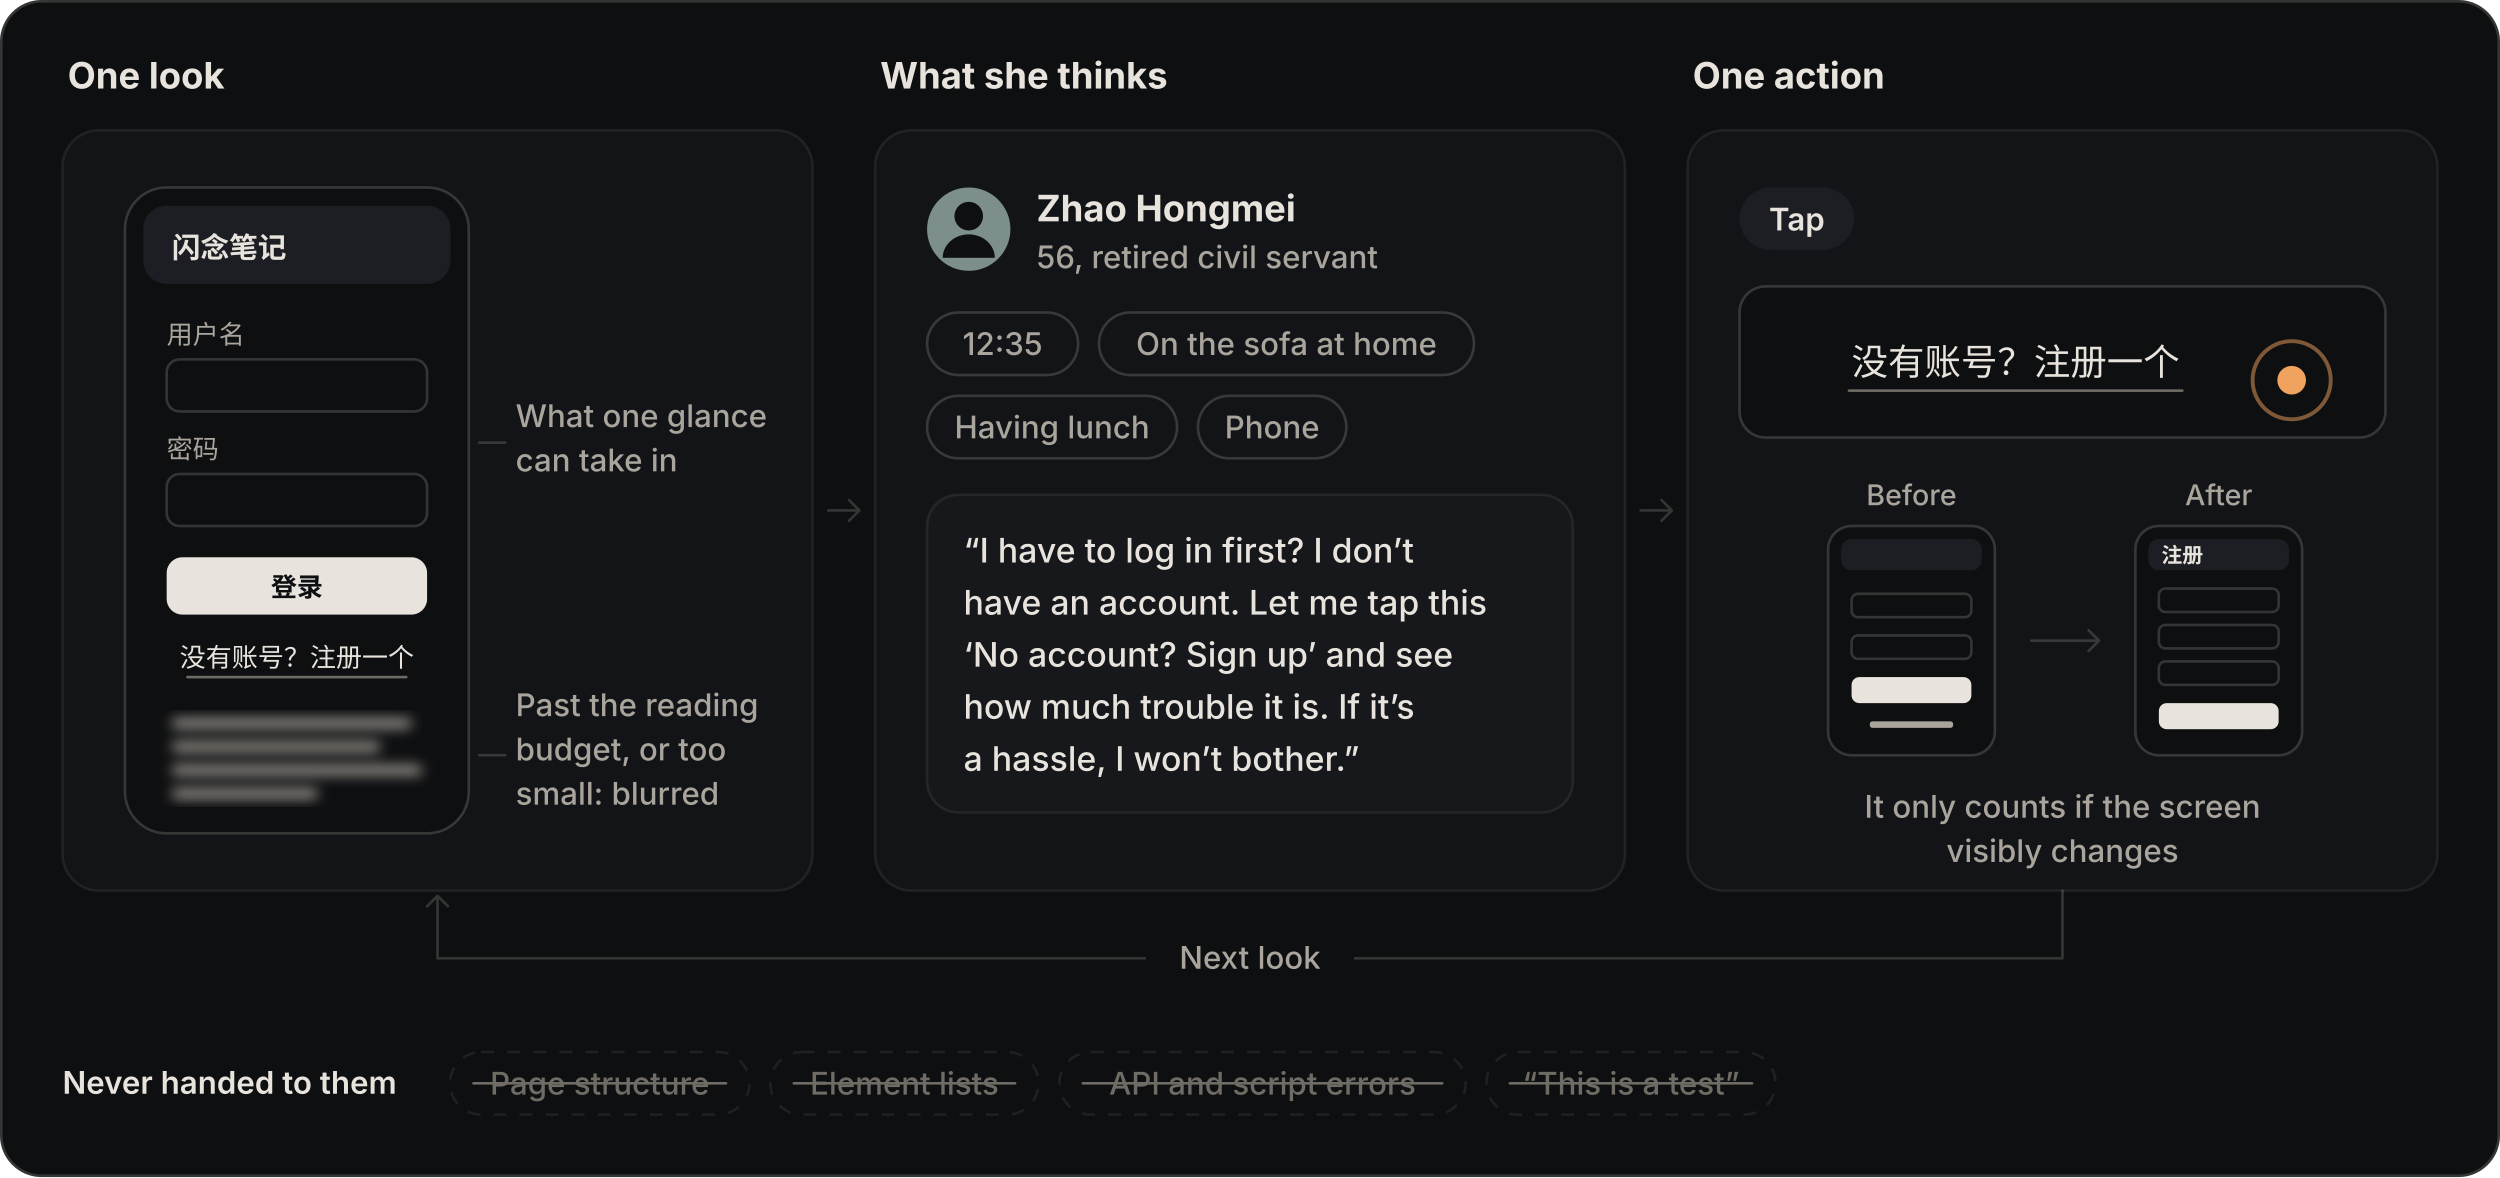
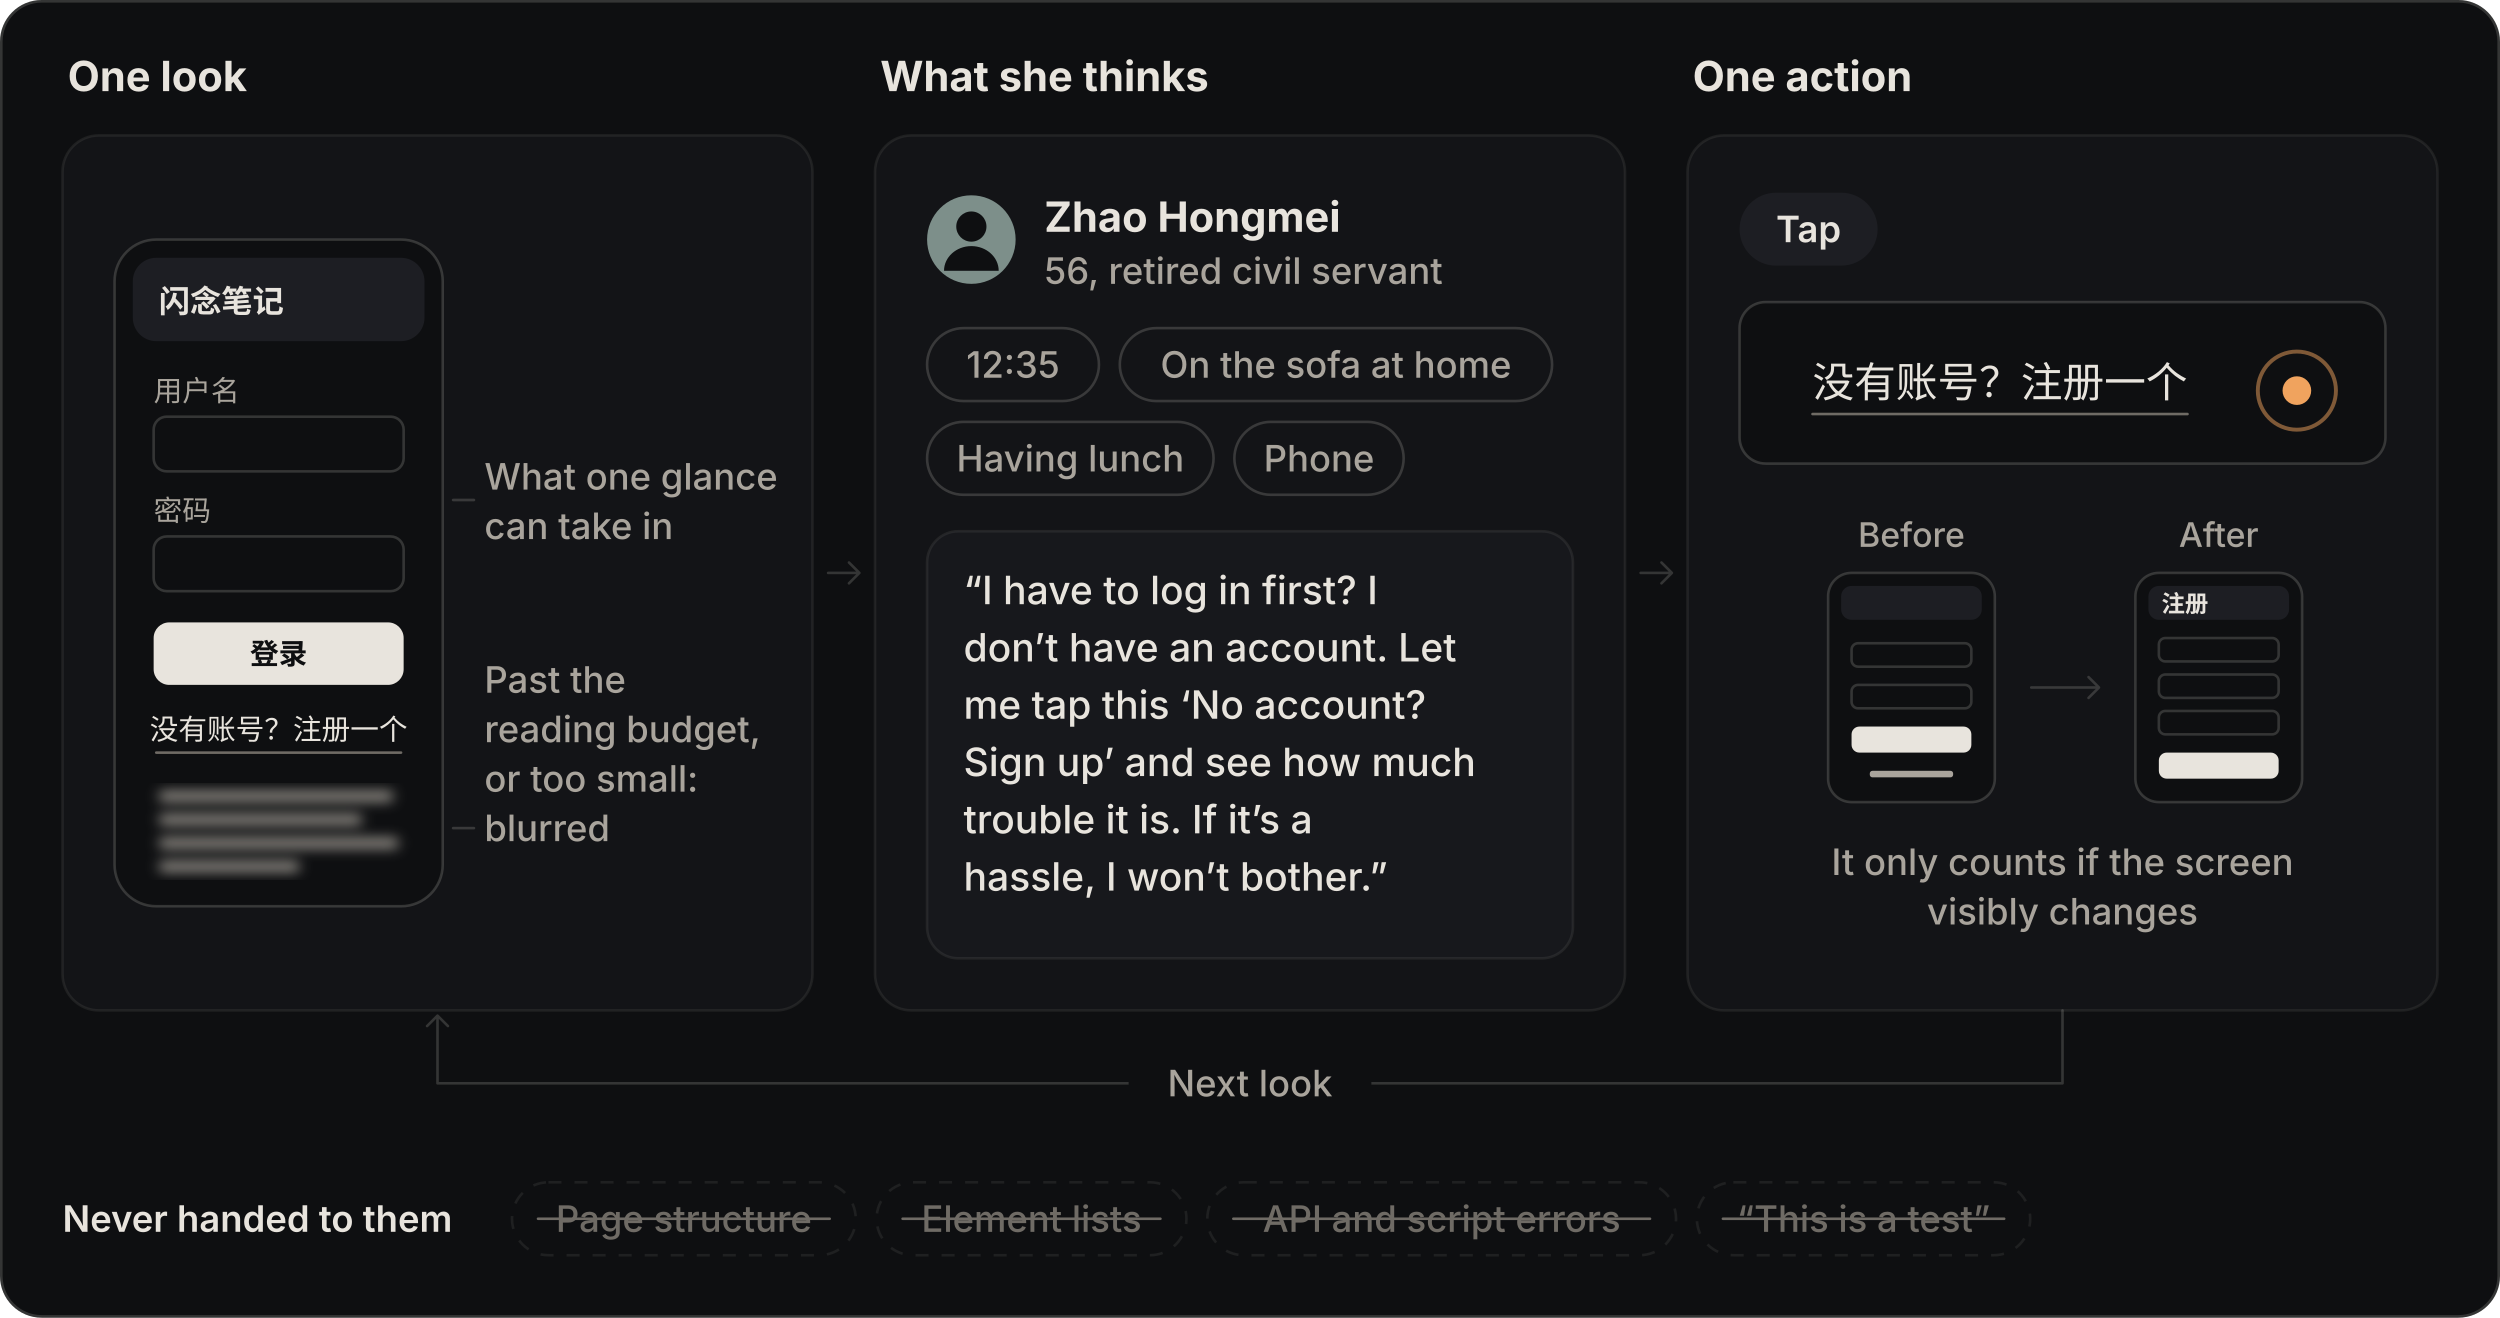
- <svg xmlns="http://www.w3.org/2000/svg" class="fig fig-screen fig-n3" viewBox="0 0 960 452" width="960" height="452" role="img" aria-label="How a resident uses a product: they see only the screenshot, and whatever is past their reading budget or too small is blurred; they say what they think and name one action for their hand; it only counts if the screen visibly changes. Page structure, element lists and API or script errors are never handed to them, and they do not know it is a test." xml:lang="en">
-   <style>.fig text{font-family:Inter,ui-sans-serif,system-ui,-apple-system,"Segoe UI","PingFang SC","Hiragino Sans GB","Microsoft YaHei","Noto Sans CJK SC","Noto Sans SC",sans-serif}.fig .t{fill:#e8e4dd;font-size:13px;font-weight:450}.fig .t-d{fill:#e8e4dd}.fig .t-m{fill:#a9a49c}.fig .t-s{fill:#6f6b65}.fig .t-inv{fill:#0e0f11}.fig .t-link{fill:#cfd8d5}.fig .t-danger{fill:#c97c7c}.fig .t-mono{font-family:ui-monospace,SFMono-Regular,Menlo,Consolas,"Liberation Mono","Noto Sans Mono CJK SC",monospace}.fig .t-sb{font-weight:600}.fig .t-b{font-weight:700}.fig .t-mid{text-anchor:middle}.fig .t-end{text-anchor:end}.fig .t-num{font-variant-numeric:tabular-nums}.fig .t-8{font-size:8px}.fig .t-10{font-size:10px}.fig .t-11{font-size:11px}.fig .t-12{font-size:12px}.fig .t-13{font-size:13px}.fig .t-14{font-size:14px}.fig .t-15{font-size:15px}.fig .t-17{font-size:17px}.fig .t-19{font-size:19px}.fig .t-22{font-size:22px}.fig .t-24{font-size:24px;letter-spacing:-0.01em}.fig .t-60{font-size:60px;letter-spacing:-0.03em}.fig .f-bg,.fig .f-card{fill:#0e0f11}.fig .f-raised{fill:#131417}.fig .f-surface{fill:#17181c}.fig .f-hover{fill:#1d1e23}.fig .f-fg{fill:#e8e4dd}.fig .f-muted{fill:#a9a49c}.fig .f-subtle{fill:#6f6b65}.fig .f-sage{fill:#7d8f8a}.fig .f-avatar{fill:#6f6b65}.fig .f-accent{fill:#f0a35e}.fig .f-accent-soft{fill:rgb(240 163 94 / 0.12)}.fig .f-danger{fill:#c97c7c}.fig .no-fill{fill:none}.fig .s-line{stroke:rgb(232 228 221 / 0.08)}.fig .s-strong{stroke:rgb(232 228 221 / 0.18)}.fig .s-muted{stroke:#6f6b65}.fig .s-fg{stroke:#e8e4dd}.fig .s-sage{stroke:#7d8f8a}.fig .s-accent{stroke:#f0a35e;stroke-width:1.5}.fig .s-danger{stroke:#c97c7c}.fig .s-card{stroke:#0e0f11;stroke-width:2}.fig .sw-2{stroke-width:2}.fig .dashed{stroke-dasharray:5 5}.fig .faint{opacity:0.45}.fig path,.fig line{stroke-linecap:round;stroke-linejoin:round}.fig .dot{fill:none;stroke-width:4.6;stroke-linecap:round}.fig .dot-off{stroke:rgb(232 228 221 / 0.18)}.fig .dot-on{stroke:#7d8f8a}.fig .now{opacity:0}.fig-n3 .now{animation:fig-now-3 7.8s cubic-bezier(0.2,0,0,1) infinite}.fig-n4 .now{animation:fig-now-4 10.4s cubic-bezier(0.2,0,0,1) infinite}.fig-n7 .now{animation:fig-now-7 18.2s cubic-bezier(0.2,0,0,1) infinite}.fig .now-2{animation-delay:2.6s}.fig .now-3{animation-delay:5.2s}.fig .now-4{animation-delay:7.8s}.fig .now-5{animation-delay:10.4s}.fig .now-6{animation-delay:13s}.fig .now-7{animation-delay:15.6s}@keyframes fig-now-3{0%{opacity:0}4%,29%{opacity:1}33.3%,100%{opacity:0}}@keyframes fig-now-4{0%{opacity:0}3%,22%{opacity:1}25%,100%{opacity:0}}@keyframes fig-now-7{0%{opacity:0}1.8%,12.5%{opacity:1}14.28%,100%{opacity:0}}.fig .ripple{opacity:0.5;transform-box:fill-box;transform-origin:center;animation:fig-ripple 2.6s cubic-bezier(0.2,0,0,1) infinite}@keyframes fig-ripple{0%{opacity:0.9;transform:scale(0.4)}70%,100%{opacity:0;transform:scale(1.5)}}.fig .breath{animation:fig-breath 5000ms cubic-bezier(0.45,0,0.55,1) infinite}@keyframes fig-breath{0%,100%{opacity:0.35}50%{opacity:1}}.fig .tw{animation:fig-twinkle 9s cubic-bezier(0.45,0,0.55,1) infinite}.fig .tw-2{animation-delay:-2.2s}.fig .tw-3{animation-delay:-4.6s}.fig .tw-4{animation-delay:-6.9s}@keyframes fig-twinkle{0%,38%,100%{opacity:1}46%,72%{opacity:0.12}80%{opacity:1}}.fig .px-a{fill:#7d8f8a}.fig .px-b{fill:#c2cfcb}.fig .px-lit{fill:#f0a35e}.fig .px-dim{fill:#0e0f11;opacity:.5}@media (prefers-reduced-motion:reduce){.fig *{animation:none!important}}</style>
+ <svg xmlns="http://www.w3.org/2000/svg" class="fig fig-screen fig-n3" viewBox="0 0 960 506" width="960" height="506" role="img" aria-label="How a resident uses a product: they see only the screenshot, and whatever is past their reading budget or too small is blurred; they say what they think and name one action for their hand; it only counts if the screen visibly changes. Page structure, element lists and API or script errors are never handed to them, and they do not know it is a test." xml:lang="en">
+   <style>.fig text{font-family:Inter,ui-sans-serif,system-ui,-apple-system,"Segoe UI","PingFang SC","Hiragino Sans GB","Microsoft YaHei","Noto Sans CJK SC","Noto Sans SC",sans-serif}.fig .t{fill:#e8e4dd;font-size:13px;font-weight:450}.fig .t-d{fill:#e8e4dd}.fig .t-m{fill:#a9a49c}.fig .t-s{fill:#6f6b65}.fig .t-inv{fill:#0e0f11}.fig .t-link{fill:#cfd8d5}.fig .t-danger{fill:#c97c7c}.fig .t-mono{font-family:ui-monospace,SFMono-Regular,Menlo,Consolas,"Liberation Mono","Noto Sans Mono CJK SC",monospace}.fig .t-sb{font-weight:600}.fig .t-b{font-weight:700}.fig .t-mid{text-anchor:middle}.fig .t-end{text-anchor:end}.fig .t-num{font-variant-numeric:tabular-nums}.fig .t-9{font-size:9px}.fig .t-11{font-size:11px}.fig .t-12{font-size:12px}.fig .t-13{font-size:13px}.fig .t-14{font-size:14px}.fig .t-15{font-size:15px}.fig .t-16{font-size:16px}.fig .t-19{font-size:19px}.fig .t-24{font-size:24px;letter-spacing:-0.01em}.fig .t-60{font-size:60px;letter-spacing:-0.03em}.fig .f-bg,.fig .f-card{fill:#0e0f11}.fig .f-raised{fill:#131417}.fig .f-surface{fill:#17181c}.fig .f-hover{fill:#1d1e23}.fig .f-fg{fill:#e8e4dd}.fig .f-muted{fill:#a9a49c}.fig .f-subtle{fill:#6f6b65}.fig .f-sage{fill:#7d8f8a}.fig .f-avatar{fill:#6f6b65}.fig .f-accent{fill:#f0a35e}.fig .f-accent-soft{fill:rgb(240 163 94 / 0.12)}.fig .f-danger{fill:#c97c7c}.fig .no-fill{fill:none}.fig .s-line{stroke:rgb(232 228 221 / 0.08)}.fig .s-strong{stroke:rgb(232 228 221 / 0.18)}.fig .s-muted{stroke:#6f6b65}.fig .s-fg{stroke:#e8e4dd}.fig .s-sage{stroke:#7d8f8a}.fig .s-accent{stroke:#f0a35e;stroke-width:1.5}.fig .s-danger{stroke:#c97c7c}.fig .s-card{stroke:#0e0f11;stroke-width:2}.fig .sw-2{stroke-width:2}.fig .dashed{stroke-dasharray:5 5}.fig .faint{opacity:0.45}.fig path,.fig line{stroke-linecap:round;stroke-linejoin:round}.fig .dot{fill:none;stroke-width:4.6;stroke-linecap:round}.fig .dot-off{stroke:rgb(232 228 221 / 0.18)}.fig .dot-on{stroke:#7d8f8a}.fig .now{opacity:0}.fig-n3 .now{animation:fig-now-3 7.8s cubic-bezier(0.2,0,0,1) infinite}.fig-n4 .now{animation:fig-now-4 10.4s cubic-bezier(0.2,0,0,1) infinite}.fig-n7 .now{animation:fig-now-7 18.2s cubic-bezier(0.2,0,0,1) infinite}.fig .now-2{animation-delay:2.6s}.fig .now-3{animation-delay:5.2s}.fig .now-4{animation-delay:7.8s}.fig .now-5{animation-delay:10.4s}.fig .now-6{animation-delay:13s}.fig .now-7{animation-delay:15.6s}@keyframes fig-now-3{0%{opacity:0}4%,29%{opacity:1}33.3%,100%{opacity:0}}@keyframes fig-now-4{0%{opacity:0}3%,22%{opacity:1}25%,100%{opacity:0}}@keyframes fig-now-7{0%{opacity:0}1.8%,12.5%{opacity:1}14.28%,100%{opacity:0}}.fig .ripple{opacity:0.5;transform-box:fill-box;transform-origin:center;animation:fig-ripple 2.6s cubic-bezier(0.2,0,0,1) infinite}@keyframes fig-ripple{0%{opacity:0.9;transform:scale(0.4)}70%,100%{opacity:0;transform:scale(1.5)}}.fig .breath{animation:fig-breath 5000ms cubic-bezier(0.45,0,0.55,1) infinite}@keyframes fig-breath{0%,100%{opacity:0.35}50%{opacity:1}}.fig .tw{animation:fig-twinkle 9s cubic-bezier(0.45,0,0.55,1) infinite}.fig .tw-2{animation-delay:-2.2s}.fig .tw-3{animation-delay:-4.6s}.fig .tw-4{animation-delay:-6.9s}@keyframes fig-twinkle{0%,38%,100%{opacity:1}46%,72%{opacity:0.12}80%{opacity:1}}.fig .px-a{fill:#7d8f8a}.fig .px-b{fill:#c2cfcb}.fig .px-lit{fill:#f0a35e}.fig .px-dim{fill:#0e0f11;opacity:.5}@media (prefers-reduced-motion:reduce){.fig *{animation:none!important}}</style>
  <defs>
    <clipPath id="fig-card">
-       <rect width="960" height="452" rx="16" />
+       <rect width="960" height="506" rx="16" />
    </clipPath>
  </defs>
  <g clip-path="url(#fig-card)">
-     <rect width="960" height="452" fill="#0e0f11" />
+     <rect width="960" height="506" fill="#0e0f11" />
    <defs>
      <filter id="fig-blur" x="-10%" y="-10%" width="120%" height="120%">
        <feGaussianBlur stdDeviation="2.4" />
      </filter>
    </defs>
-     <text x="26" y="34" class="t t-d t-b t-14">One look</text>
-     <rect x="24" y="50" width="288" height="292" rx="14" class="f-raised s-line" />
+     <text x="26" y="35" class="t t-d t-b t-16">One look</text>
+     <rect x="24" y="52" width="288" height="336" rx="14" class="f-raised s-line" />
    <g class="now now-1" aria-hidden="true">
-       <rect x="24" y="50" width="288" height="292" rx="14" class="no-fill s-accent" />
+       <rect x="24" y="52" width="288" height="336" rx="14" class="no-fill s-accent" />
    </g>
-     <path d="M318 196L330 196M326 192L330 196L326 200" class="s-strong no-fill" />
-     <text x="338" y="34" class="t t-d t-b t-14">What she thinks</text>
-     <rect x="336" y="50" width="288" height="292" rx="14" class="f-raised s-line" />
+     <path d="M318 220L330 220M326 216L330 220L326 224" class="s-strong no-fill" />
+     <text x="338" y="35" class="t t-d t-b t-16">What she thinks</text>
+     <rect x="336" y="52" width="288" height="336" rx="14" class="f-raised s-line" />
    <g class="now now-2" aria-hidden="true">
-       <rect x="336" y="50" width="288" height="292" rx="14" class="no-fill s-accent" />
+       <rect x="336" y="52" width="288" height="336" rx="14" class="no-fill s-accent" />
    </g>
-     <path d="M630 196L642 196M638 192L642 196L638 200" class="s-strong no-fill" />
-     <text x="650" y="34" class="t t-d t-b t-14">One action</text>
-     <rect x="648" y="50" width="288" height="292" rx="14" class="f-raised s-line" />
+     <path d="M630 220L642 220M638 216L642 220L638 224" class="s-strong no-fill" />
+     <text x="650" y="35" class="t t-d t-b t-16">One action</text>
+     <rect x="648" y="52" width="288" height="336" rx="14" class="f-raised s-line" />
    <g class="now now-3" aria-hidden="true">
-       <rect x="648" y="50" width="288" height="292" rx="14" class="no-fill s-accent" />
+       <rect x="648" y="52" width="288" height="336" rx="14" class="no-fill s-accent" />
    </g>
-     <rect x="48" y="72" width="132" height="248" rx="16" class="f-bg s-strong" />
-     <rect x="55" y="79" width="118" height="30" rx="9" class="f-hover" />
-     <text x="66" y="99" class="t t-d t-sb t-11">闪念笔记</text>
-     <text x="64" y="132" class="t t-m t-10">用户名</text>
-     <rect x="64" y="138" width="100" height="20" rx="5" class="no-fill s-strong" />
-     <text x="64" y="176" class="t t-m t-10">密码</text>
-     <rect x="64" y="182" width="100" height="20" rx="5" class="no-fill s-strong" />
-     <rect x="64" y="214" width="100" height="22" rx="6" class="f-fg" />
-     <text x="114" y="229" class="t t-inv t-sb t-10 t-mid">登录</text>
-     <text x="114" y="256" class="t t-d t-10 t-mid">没有账号？注册一个</text>
-     <path d="M72 260L156 260" class="s-muted" />
+     <rect x="44" y="92" width="126" height="256" rx="16" class="f-bg s-strong" />
+     <rect x="51" y="99" width="112" height="32" rx="9" class="f-hover" />
+     <text x="61" y="120" class="t t-d t-sb t-12">闪念笔记</text>
+     <text x="59" y="154" class="t t-m t-11">用户名</text>
+     <rect x="59" y="160" width="96" height="21" rx="5" class="no-fill s-strong" />
+     <text x="59" y="200" class="t t-m t-11">密码</text>
+     <rect x="59" y="206" width="96" height="21" rx="5" class="no-fill s-strong" />
+     <rect x="59" y="239" width="96" height="24" rx="6" class="f-fg" />
+     <text x="107" y="255" class="t t-inv t-sb t-11 t-mid">登录</text>
+     <text x="107" y="284" class="t t-d t-11 t-mid">没有账号？注册一个</text>
+     <path d="M60 289L154 289" class="s-muted" />
    <g filter="url(#fig-blur)">
-       <rect x="66" y="276" width="92" height="3.5" rx="1.5" class="f-muted" />
-       <rect x="66" y="285" width="80" height="3.5" rx="1.5" class="f-muted" />
-       <rect x="66" y="294" width="96" height="3.5" rx="1.5" class="f-muted" />
-       <rect x="66" y="303" width="56" height="3.5" rx="1.5" class="f-muted" />
+       <rect x="61" y="304" width="90" height="3.5" rx="1.5" class="f-muted" />
+       <rect x="61" y="313" width="78" height="3.5" rx="1.5" class="f-muted" />
+       <rect x="61" y="322" width="92" height="3.5" rx="1.5" class="f-muted" />
+       <rect x="61" y="331" width="54" height="3.5" rx="1.5" class="f-muted" />
    </g>
-     <path d="M184 170L194 170" class="s-strong" />
-     <text x="198" y="164" class="t t-m t-12">What one glance</text>
-     <text x="198" y="181" class="t t-m t-12">can take in</text>
-     <path d="M184 290L194 290" class="s-strong" />
-     <text x="198" y="275" class="t t-m t-12">Past the reading</text>
-     <text x="198" y="292" class="t t-m t-12">budget, or too</text>
-     <text x="198" y="309" class="t t-m t-12">small: blurred</text>
-     <circle cx="372" cy="88" r="16" class="f-sage" />
-     <circle cx="372" cy="83" r="5.5" class="f-bg" />
-     <path d="M362 99a10 9 0 0 1 20 0z" class="f-bg" />
-     <text x="398" y="85" class="t t-d t-b t-14">Zhao Hongmei</text>
-     <text x="398" y="103" class="t t-m t-12">56, retired civil servant</text>
-     <rect x="356" y="120" width="58" height="24" rx="12" class="no-fill s-strong" />
-     <text x="385" y="136.32" class="t t-mid t-m t-12">12:35</text>
-     <rect x="422" y="120" width="144" height="24" rx="12" class="no-fill s-strong" />
-     <text x="494" y="136.32" class="t t-mid t-m t-12">On the sofa at home</text>
-     <rect x="356" y="152" width="96" height="24" rx="12" class="no-fill s-strong" />
-     <text x="404" y="168.32" class="t t-mid t-m t-12">Having lunch</text>
-     <rect x="460" y="152" width="57" height="24" rx="12" class="no-fill s-strong" />
-     <text x="488.5" y="168.32" class="t t-mid t-m t-12">Phone</text>
-     <rect x="356" y="190" width="248" height="122" rx="12" class="f-surface s-line" />
-     <text x="370" y="216" class="t t-d t-13">“I have to log in first? I don’t</text>
-     <text x="370" y="236" class="t t-d t-13">have an account. Let me tap this</text>
-     <text x="370" y="256" class="t t-d t-13">‘No account? Sign up’ and see</text>
-     <text x="370" y="276" class="t t-d t-13">how much trouble it is. If it’s</text>
-     <text x="370" y="296" class="t t-d t-13">a hassle, I won’t bother.”</text>
-     <rect x="668" y="72" width="44" height="24" rx="12" class="f-hover" />
-     <text x="690" y="88.5" class="t t-d t-sb t-12 t-mid">Tap</text>
-     <rect x="668" y="110" width="248" height="58" rx="10" class="f-bg s-strong" />
-     <text x="774" y="144" class="t t-d t-14 t-mid">没有账号？注册一个</text>
-     <path d="M710 150L838 150" class="s-muted" />
-     <circle cx="880" cy="146" r="15" class="no-fill s-accent ripple" />
-     <circle cx="880" cy="146" r="5.5" class="f-accent" />
-     <text x="734" y="194" class="t t-m t-11 t-mid">Before</text>
-     <rect x="702" y="202" width="64" height="88" rx="9" class="f-bg s-strong" />
-     <rect x="707" y="207" width="54" height="12" rx="4" class="f-hover" />
-     <rect x="711" y="228" width="46" height="9" rx="2.5" class="no-fill s-strong" />
-     <rect x="711" y="244" width="46" height="9" rx="2.5" class="no-fill s-strong" />
-     <rect x="711" y="260" width="46" height="10" rx="3" class="f-fg" />
-     <rect x="718" y="277" width="32" height="2.5" rx="1" class="f-muted" />
-     <path d="M780 246L806 246M802 242L806 246L802 250" class="s-strong no-fill" />
-     <text x="852" y="194" class="t t-m t-11 t-mid">After</text>
-     <rect x="820" y="202" width="64" height="88" rx="9" class="f-bg s-strong" />
-     <rect x="825" y="207" width="54" height="12" rx="4" class="f-hover" />
-     <text x="830" y="216" class="t t-d t-sb t-8">注册</text>
-     <rect x="829" y="226" width="46" height="9" rx="2.5" class="no-fill s-strong" />
-     <rect x="829" y="240" width="46" height="9" rx="2.5" class="no-fill s-strong" />
-     <rect x="829" y="254" width="46" height="9" rx="2.5" class="no-fill s-strong" />
-     <rect x="829" y="270" width="46" height="10" rx="3" class="f-fg" />
-     <text x="792" y="314" class="t t-m t-12 t-mid">It only counts if the screen</text>
-     <text x="792" y="331" class="t t-m t-12 t-mid">visibly changes</text>
-     <path d="M792 342V368H168V344M164 348l4 -4l4 4" class="s-strong no-fill" />
-     <rect x="440.04" y="357" width="79.92" height="22" rx="11" class="f-card" />
-     <text x="480" y="372" class="t t-m t-12 t-mid">Next look</text>
-     <text x="24" y="420" class="t t-d t-sb t-12">Never handed to them</text>
-     <rect x="172.8" y="404" width="115" height="24" rx="12" class="no-fill s-line dashed" />
-     <text x="230.3" y="420.32" class="t t-mid t-s t-12">Page structure</text>
-     <path d="M181.8 416L278.8 416" class="s-muted" />
-     <rect x="295.8" y="404" width="103" height="24" rx="12" class="no-fill s-line dashed" />
-     <text x="347.3" y="420.32" class="t t-mid t-s t-12">Element lists</text>
-     <path d="M304.8 416L389.8 416" class="s-muted" />
-     <rect x="406.8" y="404" width="156" height="24" rx="12" class="no-fill s-line dashed" />
-     <text x="484.8" y="420.32" class="t t-mid t-s t-12">API and script errors</text>
-     <path d="M415.8 416L553.8 416" class="s-muted" />
-     <rect x="570.8" y="404" width="111" height="24" rx="12" class="no-fill s-line dashed" />
-     <text x="626.3" y="420.32" class="t t-mid t-s t-12">“This is a test”</text>
-     <path d="M579.8 416L672.8 416" class="s-muted" />
+     <path d="M174 192L182 192" class="s-strong" />
+     <text x="186" y="188" class="t t-m t-14">What one glance</text>
+     <text x="186" y="207" class="t t-m t-14">can take in</text>
+     <path d="M174 318L182 318" class="s-strong" />
+     <text x="186" y="266" class="t t-m t-14">Past the</text>
+     <text x="186" y="285" class="t t-m t-14">reading budget,</text>
+     <text x="186" y="304" class="t t-m t-14">or too small:</text>
+     <text x="186" y="323" class="t t-m t-14">blurred</text>
+     <circle cx="373" cy="92" r="17" class="f-sage" />
+     <circle cx="373" cy="87" r="5.8" class="f-bg" />
+     <path d="M362.5 104a10.5 9.5 0 0 1 21 0z" class="f-bg" />
+     <text x="401" y="89" class="t t-d t-b t-16">Zhao Hongmei</text>
+     <text x="401" y="109" class="t t-m t-14">56, retired civil servant</text>
+     <rect x="356" y="126" width="66" height="28" rx="14" class="no-fill s-strong" />
+     <text x="389" y="145.04" class="t t-mid t-m t-14">12:35</text>
+     <rect x="430" y="126" width="166" height="28" rx="14" class="no-fill s-strong" />
+     <text x="513" y="145.04" class="t t-mid t-m t-14">On the sofa at home</text>
+     <rect x="356" y="162" width="110" height="28" rx="14" class="no-fill s-strong" />
+     <text x="411" y="181.04" class="t t-mid t-m t-14">Having lunch</text>
+     <rect x="474" y="162" width="65" height="28" rx="14" class="no-fill s-strong" />
+     <text x="506.5" y="181.04" class="t t-mid t-m t-14">Phone</text>
+     <rect x="356" y="204" width="248" height="164" rx="12" class="f-surface s-line" />
+     <text x="370" y="232" class="t t-d t-15">“I have to log in first? I</text>
+     <text x="370" y="254" class="t t-d t-15">don’t have an account. Let</text>
+     <text x="370" y="276" class="t t-d t-15">me tap this ‘No account?</text>
+     <text x="370" y="298" class="t t-d t-15">Sign up’ and see how much</text>
+     <text x="370" y="320" class="t t-d t-15">trouble it is. If it’s a</text>
+     <text x="370" y="342" class="t t-d t-15">hassle, I won’t bother.”</text>
+     <rect x="668" y="74" width="53" height="28" rx="14" class="f-hover" />
+     <text x="694.5" y="93" class="t t-d t-sb t-14 t-mid">Tap</text>
+     <rect x="668" y="116" width="248" height="62" rx="10" class="f-bg s-strong" />
+     <text x="768" y="152.5" class="t t-d t-16 t-mid">没有账号？注册一个</text>
+     <path d="M696 159L840 159" class="s-muted" />
+     <circle cx="882" cy="150" r="15" class="no-fill s-accent ripple" />
+     <circle cx="882" cy="150" r="5.5" class="f-accent" />
+     <text x="734" y="210" class="t t-m t-13 t-mid">Before</text>
+     <rect x="702" y="220" width="64" height="88" rx="9" class="f-bg s-strong" />
+     <rect x="707" y="225" width="54" height="13" rx="4" class="f-hover" />
+     <rect x="711" y="247" width="46" height="9" rx="2.5" class="no-fill s-strong" />
+     <rect x="711" y="263" width="46" height="9" rx="2.5" class="no-fill s-strong" />
+     <rect x="711" y="279" width="46" height="10" rx="3" class="f-fg" />
+     <rect x="718" y="296" width="32" height="2.5" rx="1" class="f-muted" />
+     <path d="M780 264L806 264M802 260L806 264L802 268" class="s-strong no-fill" />
+     <text x="852" y="210" class="t t-m t-13 t-mid">After</text>
+     <rect x="820" y="220" width="64" height="88" rx="9" class="f-bg s-strong" />
+     <rect x="825" y="225" width="54" height="13" rx="4" class="f-hover" />
+     <text x="830" y="235" class="t t-d t-sb t-9">注册</text>
+     <rect x="829" y="245" width="46" height="9" rx="2.5" class="no-fill s-strong" />
+     <rect x="829" y="259" width="46" height="9" rx="2.5" class="no-fill s-strong" />
+     <rect x="829" y="273" width="46" height="9" rx="2.5" class="no-fill s-strong" />
+     <rect x="829" y="289" width="46" height="10" rx="3" class="f-fg" />
+     <text x="792" y="336" class="t t-m t-14 t-mid">It only counts if the screen</text>
+     <text x="792" y="355" class="t t-m t-14 t-mid">visibly changes</text>
+     <path d="M792 388V416H168V390M164 394l4 -4l4 4" class="s-strong no-fill" />
+     <rect x="433.38" y="404" width="93.24" height="24" rx="12" class="f-card" />
+     <text x="480" y="421" class="t t-m t-14 t-mid">Next look</text>
+     <text x="24" y="473" class="t t-d t-sb t-14">Never handed to them</text>
+     <rect x="196.6" y="454" width="132" height="28" rx="14" class="no-fill s-line dashed" />
+     <text x="262.6" y="473.04" class="t t-mid t-s t-14">Page structure</text>
+     <path d="M206.6 468L318.6 468" class="s-muted" />
+     <rect x="336.6" y="454" width="119" height="28" rx="14" class="no-fill s-line dashed" />
+     <text x="396.1" y="473.04" class="t t-mid t-s t-14">Element lists</text>
+     <path d="M346.6 468L445.6 468" class="s-muted" />
+     <rect x="463.6" y="454" width="180" height="28" rx="14" class="no-fill s-line dashed" />
+     <text x="553.6" y="473.04" class="t t-mid t-s t-14">API and script errors</text>
+     <path d="M473.6 468L633.6 468" class="s-muted" />
+     <rect x="651.6" y="454" width="128" height="28" rx="14" class="no-fill s-line dashed" />
+     <text x="715.6" y="473.04" class="t t-mid t-s t-14">“This is a test”</text>
+     <path d="M661.6 468L769.6 468" class="s-muted" />
  </g>
-   <rect x="0.5" y="0.5" width="959" height="451" rx="15.5" fill="none" stroke="rgb(232 228 221 / 0.18)" />
+   <rect x="0.5" y="0.5" width="959" height="505" rx="15.5" fill="none" stroke="rgb(232 228 221 / 0.18)" />
</svg>
